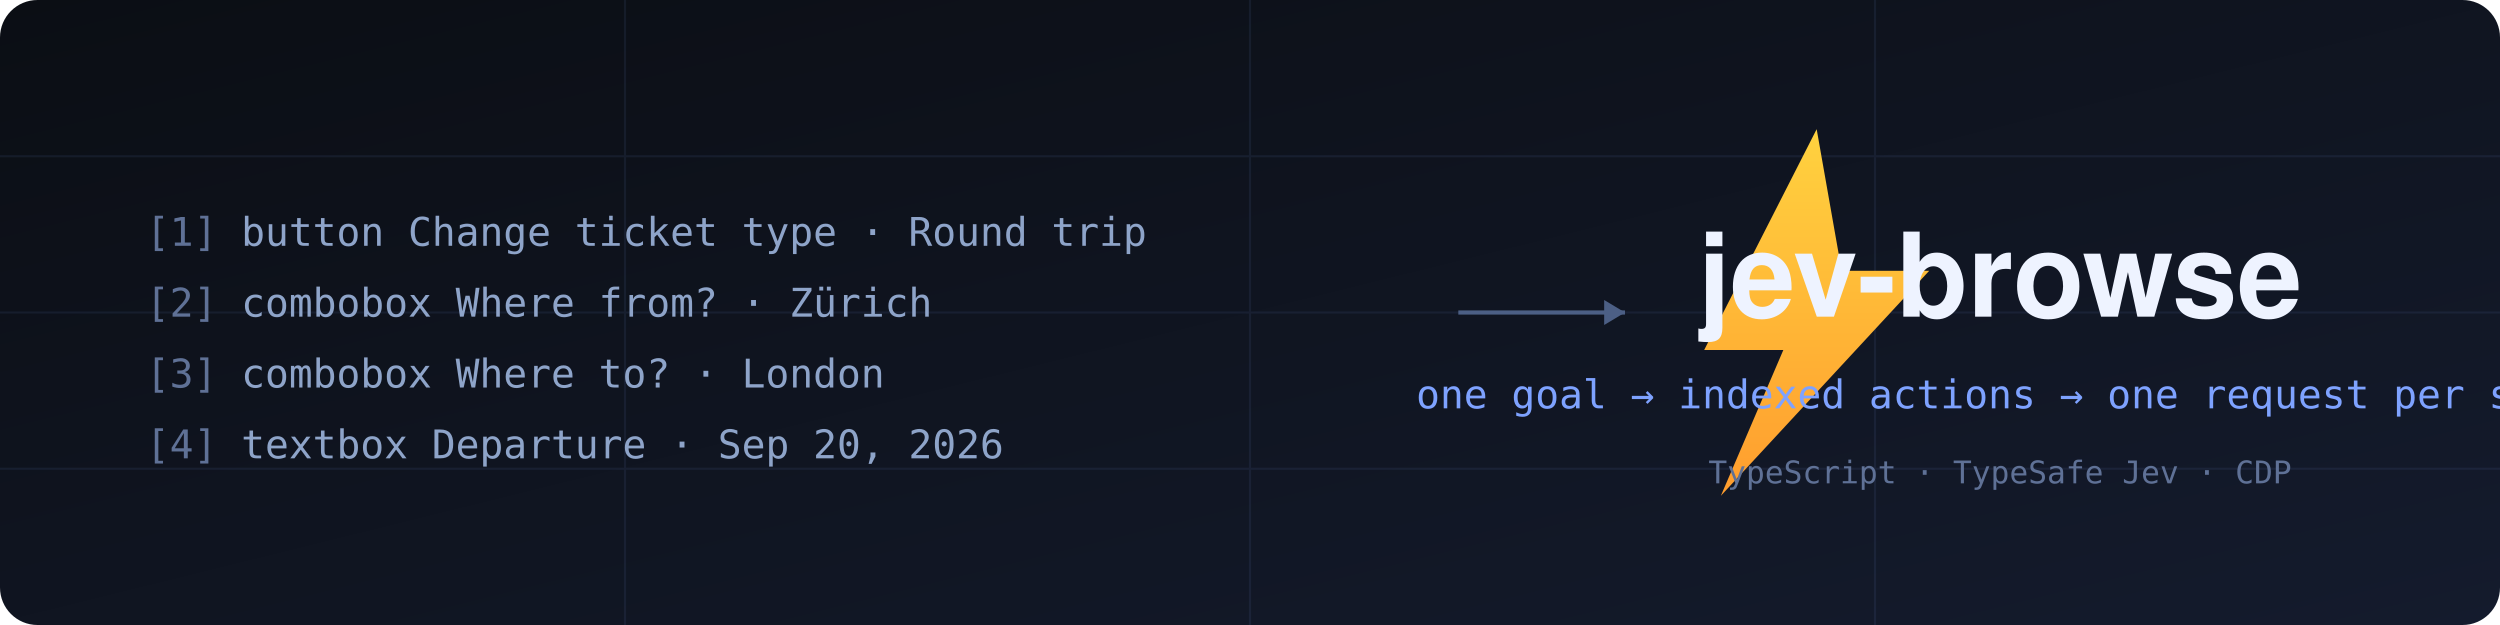
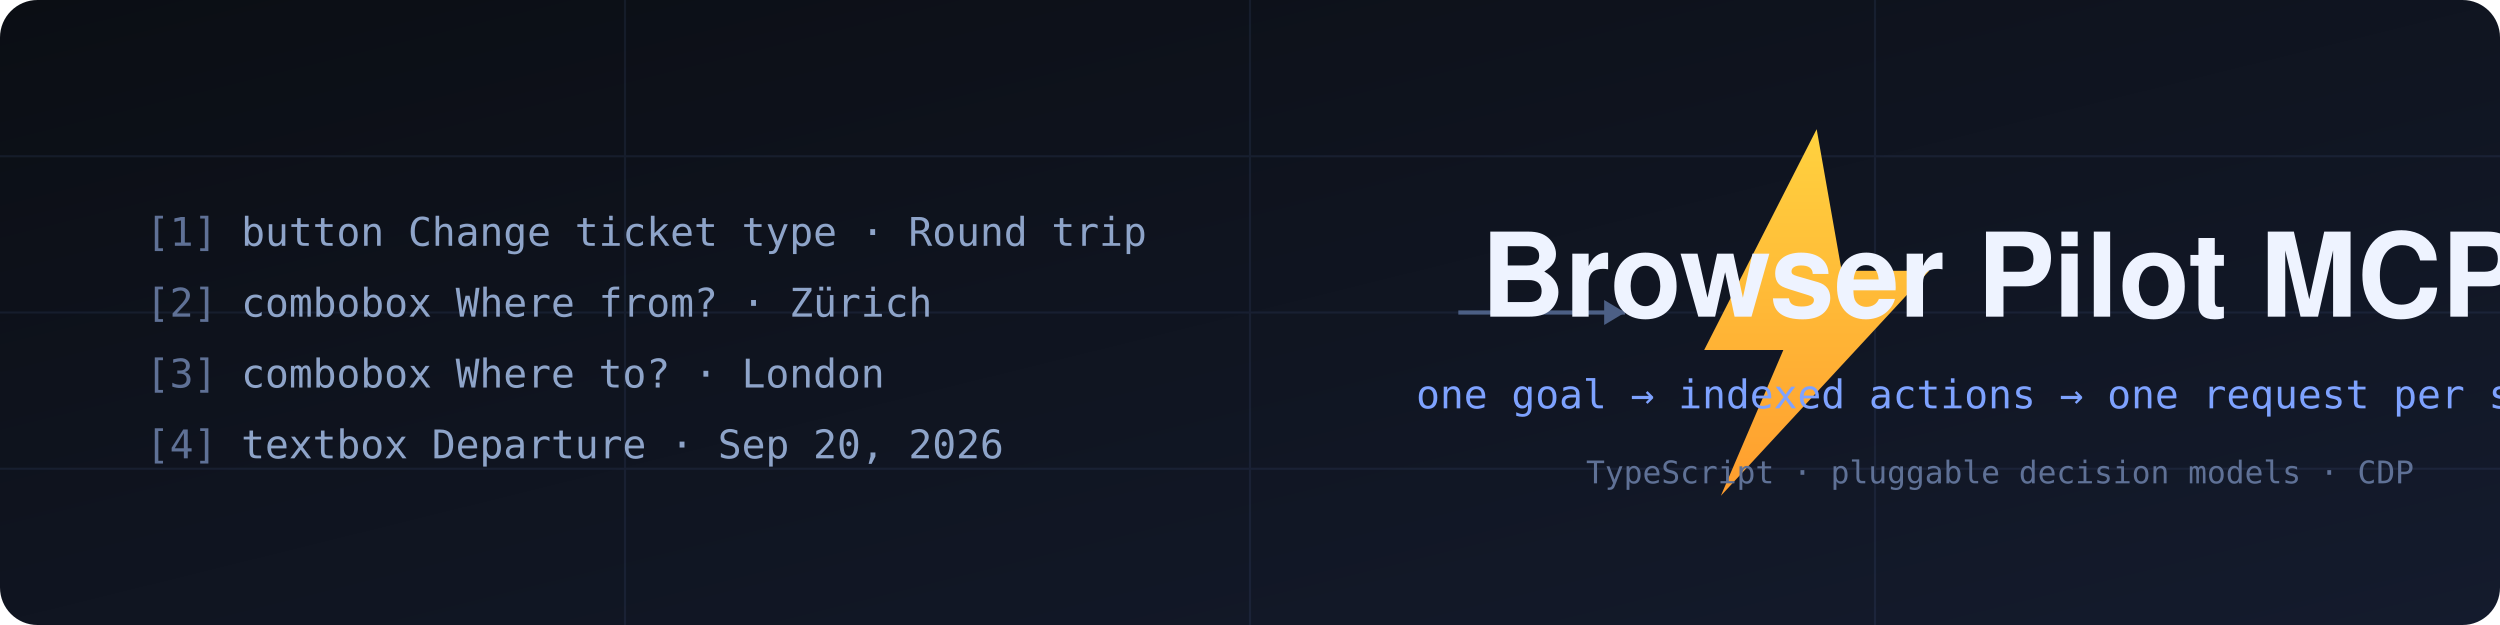
<svg xmlns="http://www.w3.org/2000/svg" width="1200" height="300" viewBox="0 0 1200 300">
  <defs>
    <linearGradient id="bg" x1="0" y1="0" x2="1" y2="1">
      <stop offset="0" stop-color="#0b0e14" />
      <stop offset="1" stop-color="#141b2d" />
    </linearGradient>
    <linearGradient id="bolt" x1="0" y1="0" x2="0" y2="1">
      <stop offset="0" stop-color="#ffd23f" />
      <stop offset="1" stop-color="#ff9d2e" />
    </linearGradient>
  </defs>
  <rect width="1200" height="300" rx="18" fill="url(#bg)" />
  <g opacity="0.08" stroke="#7ea2ff" stroke-width="1">
    <line x1="0" y1="75" x2="1200" y2="75" />
    <line x1="0" y1="150" x2="1200" y2="150" />
    <line x1="0" y1="225" x2="1200" y2="225" />
    <line x1="300" y1="0" x2="300" y2="300" />
    <line x1="600" y1="0" x2="600" y2="300" />
    <line x1="900" y1="0" x2="900" y2="300" />
  </g>
  <g font-family="ui-monospace, SFMono-Regular, Menlo, monospace" font-size="19" fill="#8ea4c9">
    <text x="70" y="118">
      <tspan fill="#5f7196">[1]</tspan> button    Change ticket type · Round trip</text>
    <text x="70" y="152">
      <tspan fill="#5f7196">[2]</tspan> combobox  Where from?        · Zürich</text>
    <text x="70" y="186">
      <tspan fill="#5f7196">[3]</tspan> combobox  Where to?          · London</text>
    <text x="70" y="220">
      <tspan fill="#5f7196">[4]</tspan> textbox   Departure          · Sep 20, 2026</text>
  </g>
  <path d="M 700 150 L 780 150" stroke="#4c5f85" stroke-width="2" />
  <path d="M 780 150 L 770 144 L 770 156 Z" fill="#4c5f85" />
  <path d="M 872 62 L 818 168 L 856 168 L 826 238 L 926 130 L 884 130 Z" fill="url(#bolt)" />
-   <text x="960" y="152" font-family="-apple-system, 'Segoe UI', Helvetica, Arial, sans-serif" font-size="56" font-weight="700" fill="#eef3ff" text-anchor="middle">jev-browse</text>
+   <text x="960" y="152" font-family="-apple-system, 'Segoe UI', Helvetica, Arial, sans-serif" font-size="56" font-weight="700" fill="#eef3ff" text-anchor="middle">Browser Pilot MCP</text>
  <text x="960" y="196" font-family="ui-monospace, SFMono-Regular, Menlo, monospace" font-size="19" fill="#7ea2ff" text-anchor="middle">one goal → indexed actions → one request per step</text>
-   <text x="960" y="232" font-family="ui-monospace, SFMono-Regular, Menlo, monospace" font-size="15" fill="#5f7196" text-anchor="middle">TypeScript · TypeSafe Jev · CDP</text>
+   <text x="960" y="232" font-family="ui-monospace, SFMono-Regular, Menlo, monospace" font-size="15" fill="#5f7196" text-anchor="middle">TypeScript · pluggable decision models · CDP</text>
</svg>
